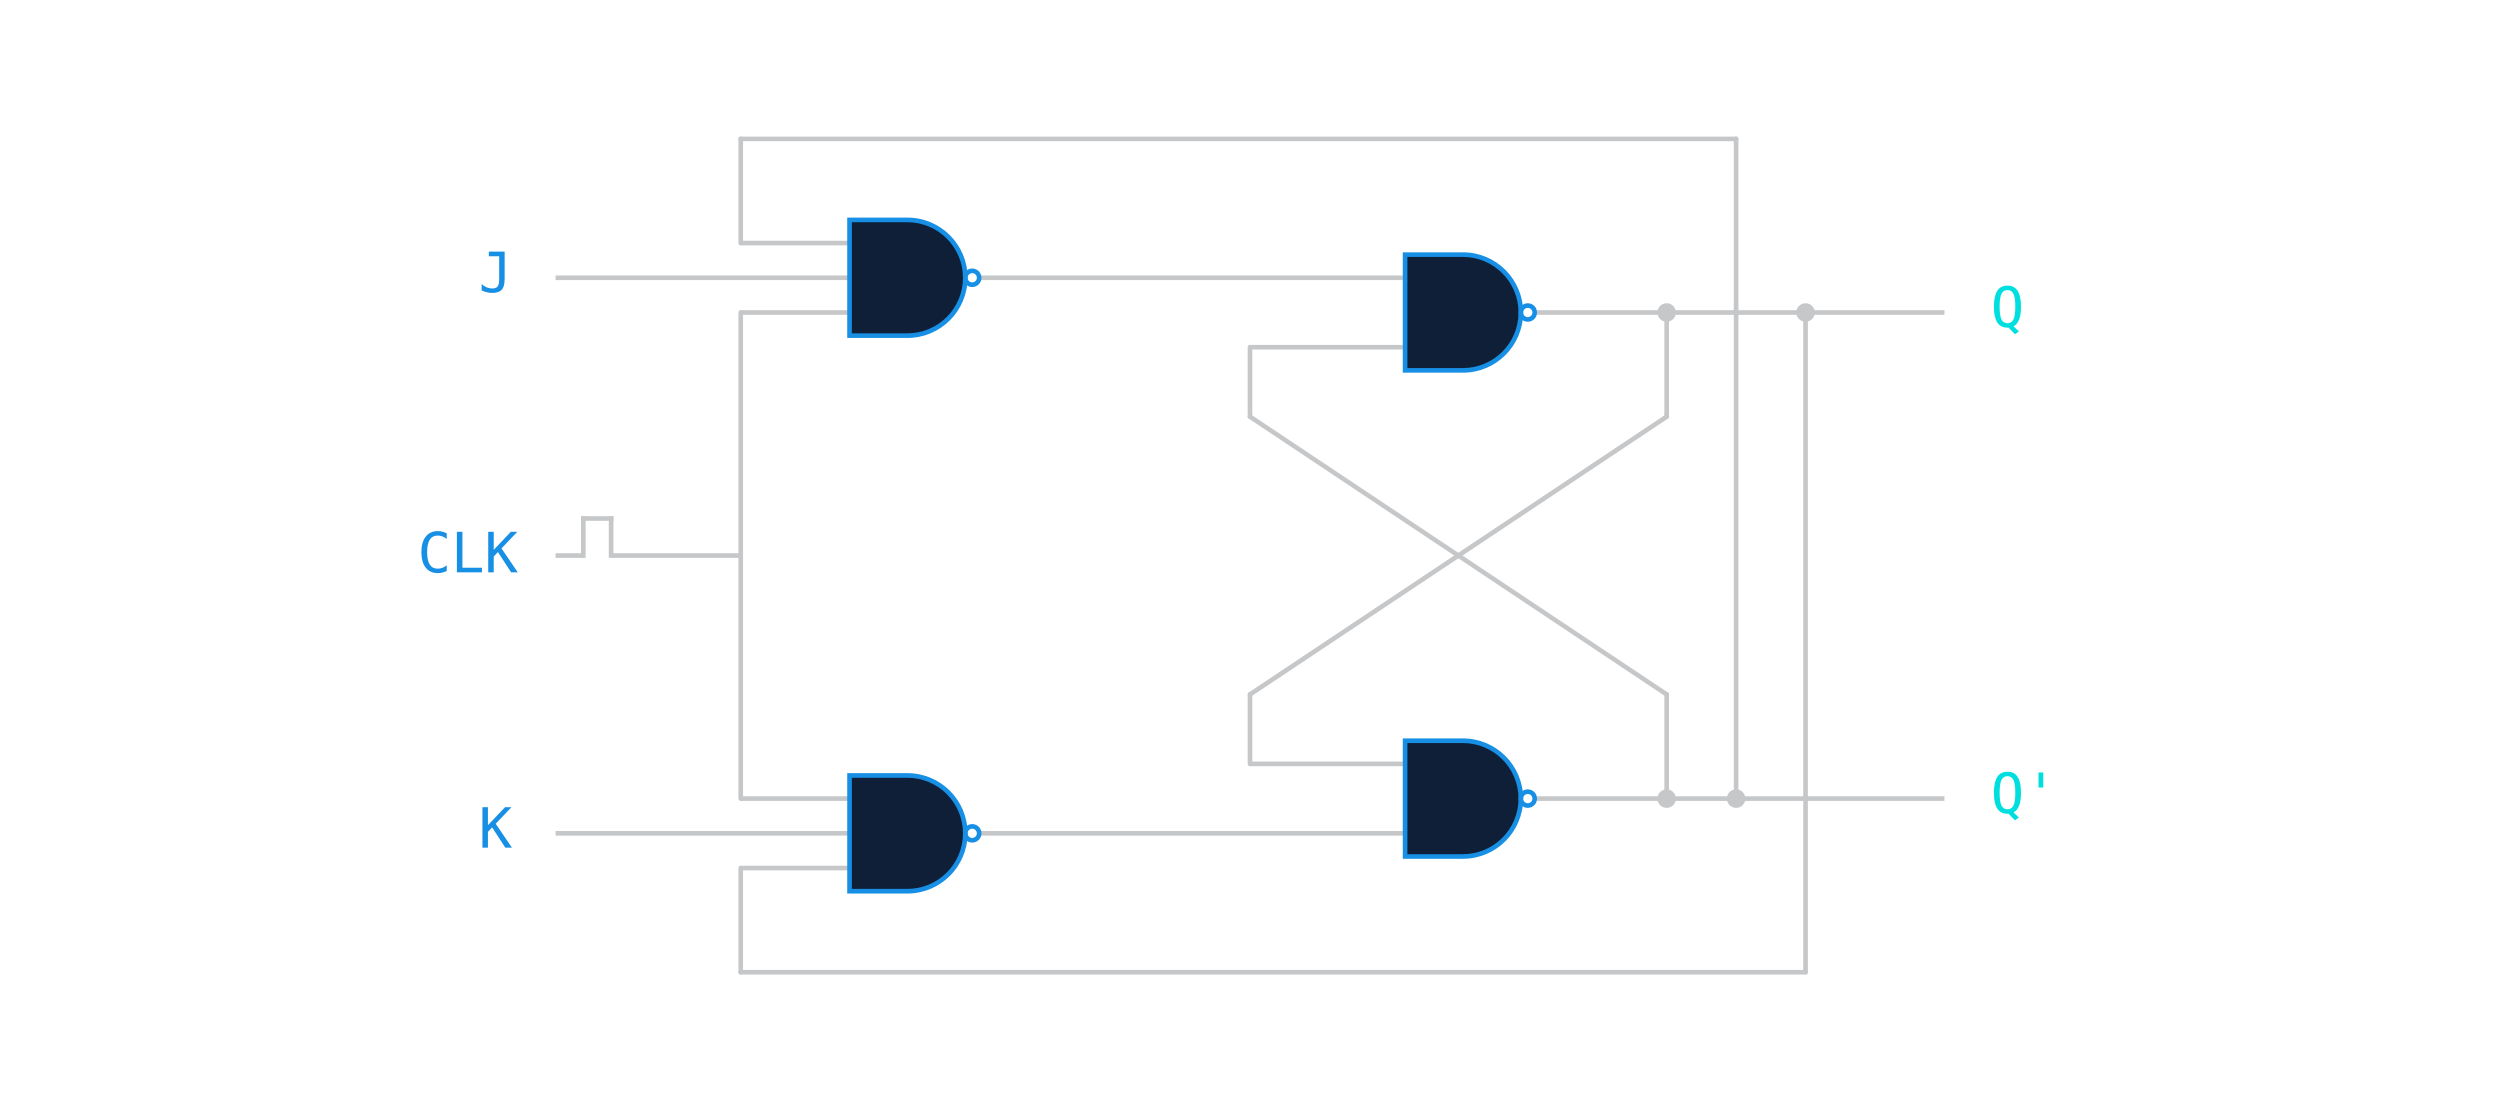
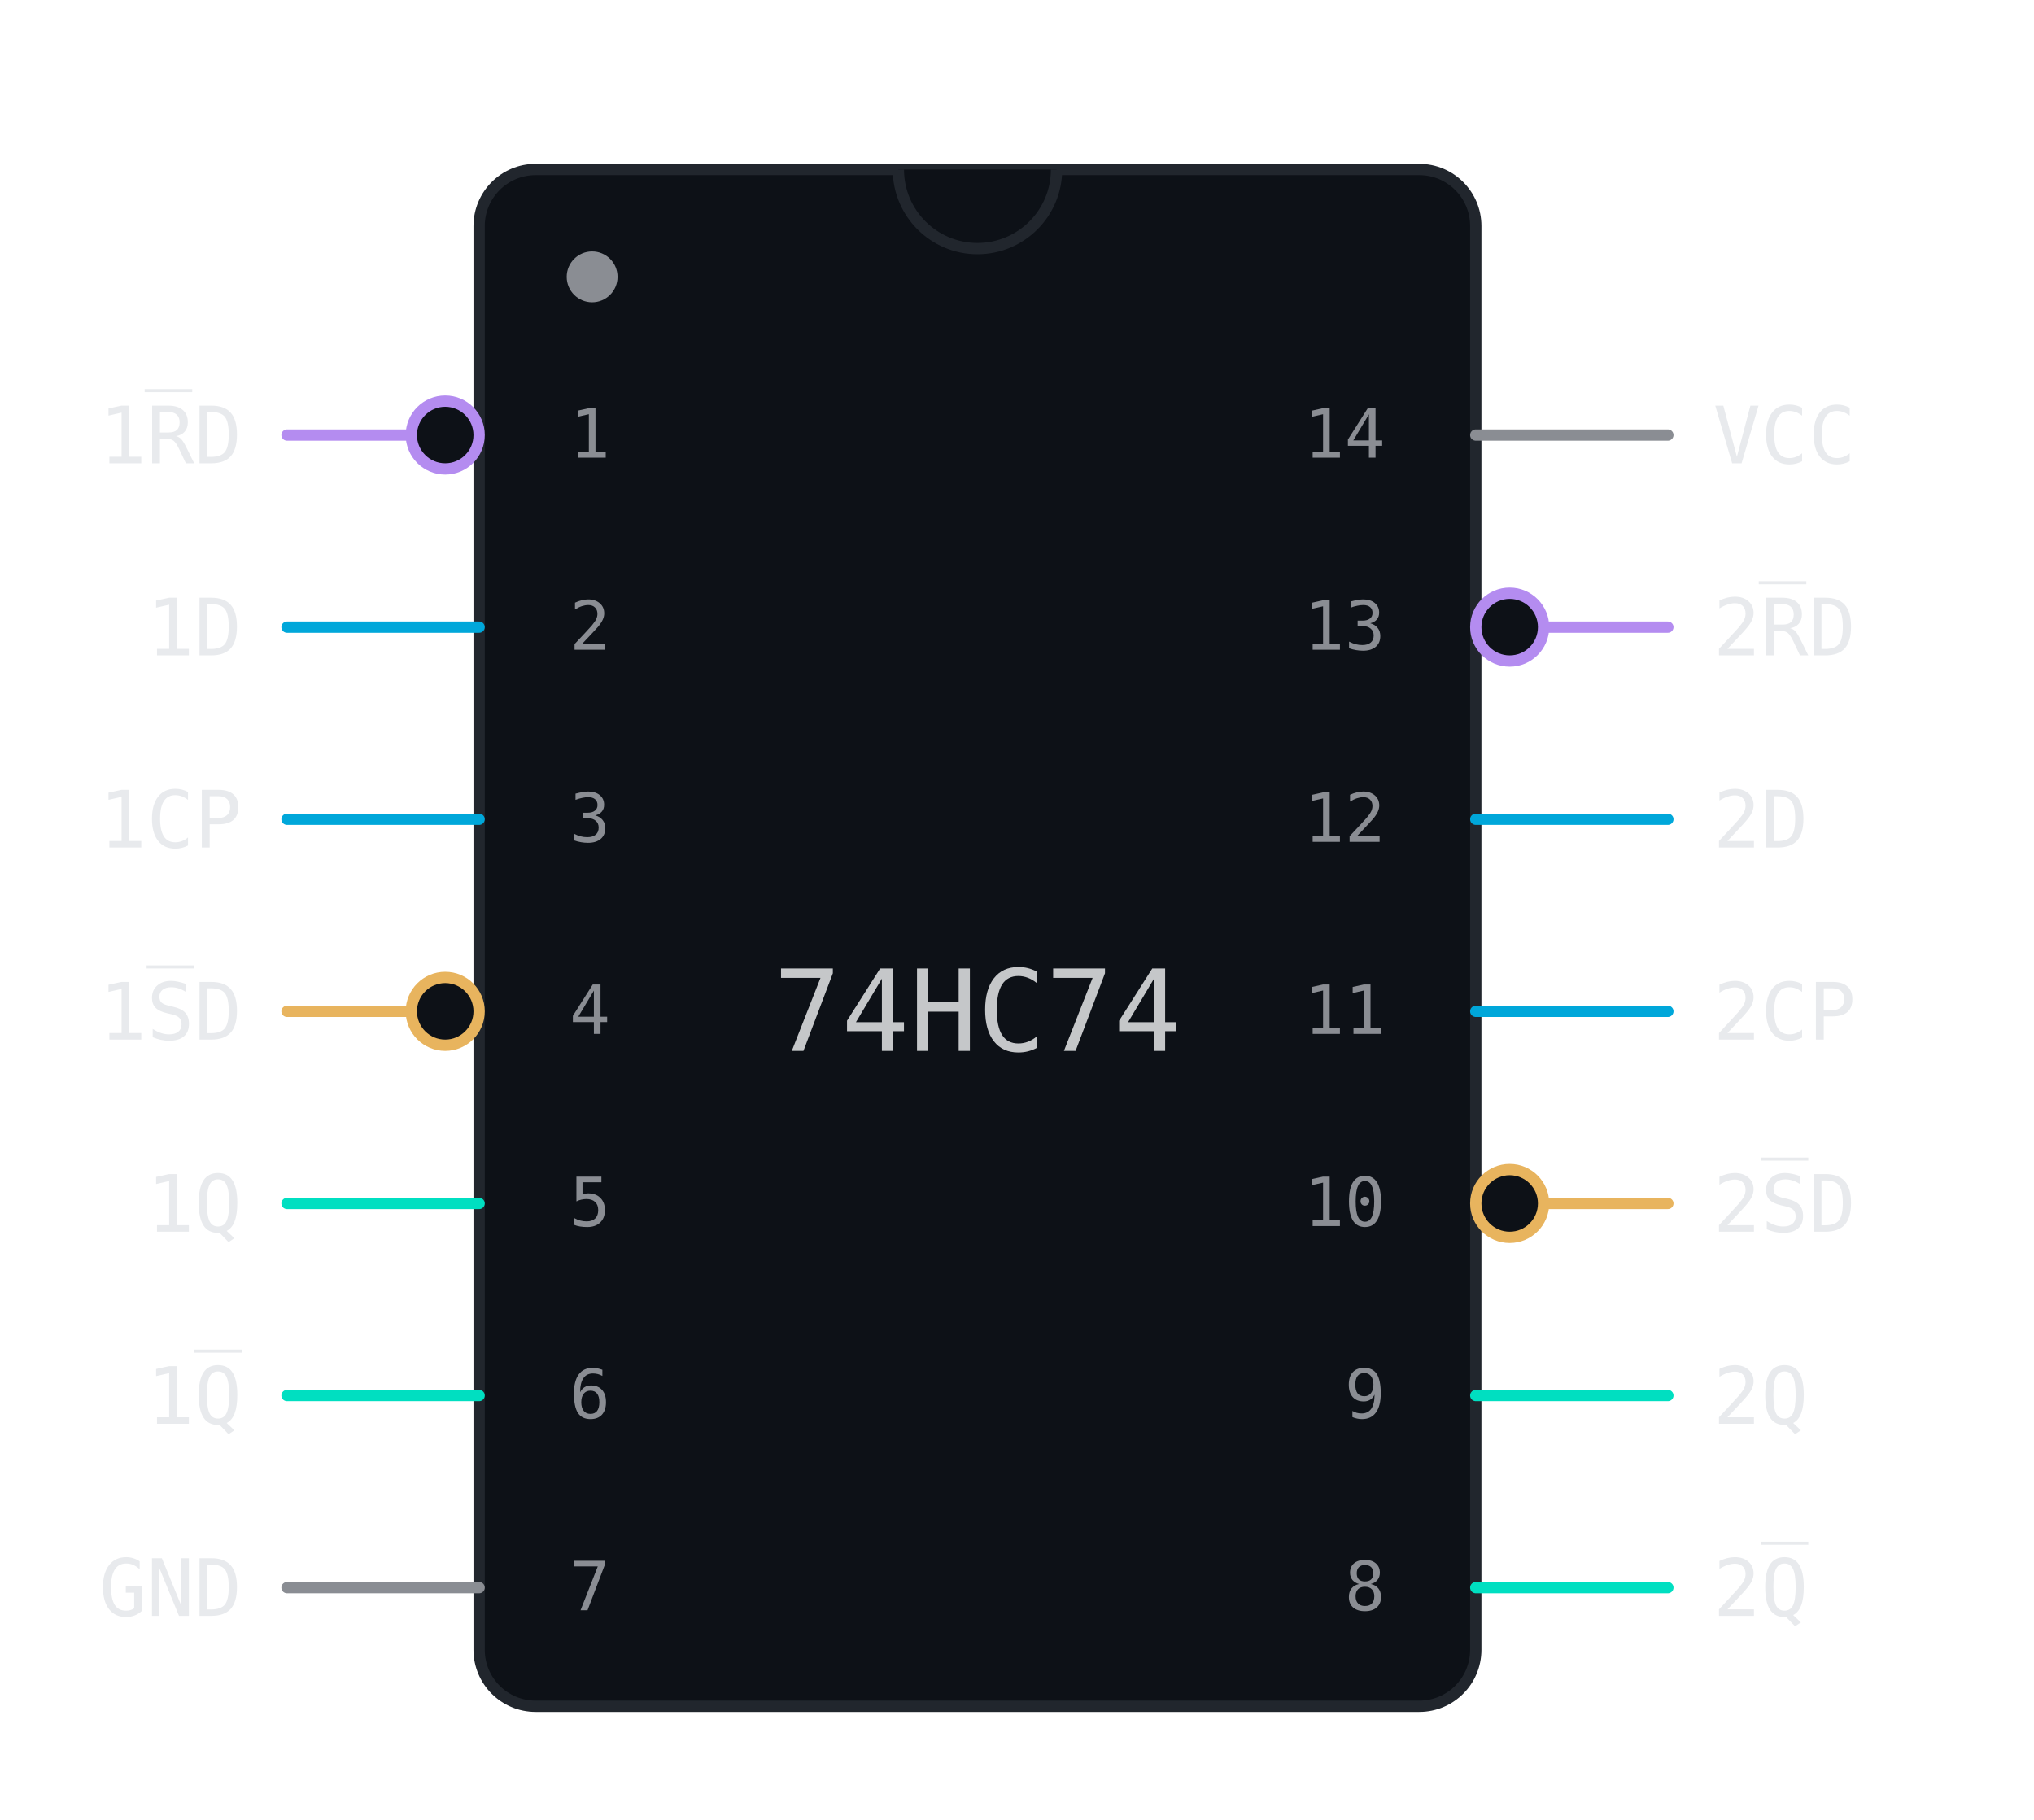
- <svg xmlns="http://www.w3.org/2000/svg" version="1.1" viewBox="0 0 1080 480">
-   <defs>
-     <style>
-       .st0, .st1, .st2 {
-         stroke: #c5c7c9;
-         stroke-miterlimit: 10;
-         stroke-width: 2px;
-       }
- 
-       .st0, .st1, .st2, .st3, .st4 {
-         fill: none;
-       }
- 
-       .st5, .st6 {
-         font-family: Consolas, Consolas;
-         font-size: 24px;
-       }
- 
-       .st5, .st7 {
-         fill: #168fe5;
-       }
- 
-       .st8 {
-         stroke: #e8eaed;
-         stroke-width: 1.5px;
-       }
- 
-       .st8, .st1, .st3, .st4 {
-         stroke-linecap: round;
-       }
- 
-       .st6, .st9 {
-         fill: #00dfdf;
-       }
- 
-       .st10, .st11 {
-         fill: #101f38;
-       }
- 
-       .st12, .st11, .st3 {
-         stroke: #168fe5;
-       }
- 
-       .st12, .st11, .st3, .st4 {
-         stroke-width: 1.6px;
-       }
- 
-       .st12, .st13 {
-         fill: #0d1117;
-       }
- 
-       .st9, .st4 {
-         stroke: #00dfdf;
-       }
- 
-       .st14 {
-         font-family: ArialMT, Arial;
-         font-size: 10px;
-       }
- 
-       .st14, .st15 {
-         fill: #c5c7c9;
-       }
- 
-       .st14, .st16 {
-         isolation: isolate;
-       }
- 
-       .st11, .st4 {
-         stroke-linejoin: round;
-       }
- 
-       .st17 {
-         display: none;
-       }
- 
-       .st2 {
-         stroke-linecap: square;
-       }
- 
-       .st16 {
-         fill: #e8eaed;
-         font-family: Arial-BoldMT, Arial;
-         font-size: 16px;
-         font-weight: 700;
-       }
-     </style>
-   </defs>
-   <g id="Layer_1" class="st17">
-     <rect class="st13" x="156" width="768" height="480" />
-     <path class="st4" d="M764,168v-90c0-6.67-3.33-10-10-10h-418c-6.67,0-10,3.33-10,10v22c0,5.33,2.67,8,8,8h24" />
-     <path class="st4" d="M788,258v138c0,6.67-3.33,10-10,10h-442c-6.67,0-10-3.33-10-10v-22c0-5.33,2.67-8,8-8h24" />
-     <path class="st4" d="M684,168v26c0,5.33-2.67,9.33-8,12l-126,58c-6.67,3.33-10,8.67-10,16v12c0,5.33,3.33,8,10,8h24" />
-     <path class="st4" d="M684,258v-30c0-5.33-2.67-9.33-8-12l-126-58c-6.67-3.33-10-8.67-10-16v-12c0-5.33,3.33-8,10-8h24" />
-     <text class="st16" transform="translate(188 155)">
-       <tspan x="0" y="0">J</tspan>
-     </text>
-     <circle class="st12" cx="214" cy="150" r="3.5" />
-     <path class="st3" d="M217.5,150h140.5" />
-     <path class="st3" d="M230,248h6v-8h6v8h8" />
-     <text class="st14" transform="translate(220.27 265)">
-       <tspan x="0" y="0">CLK</tspan>
-     </text>
-     <path class="st4" d="M250,248h76V108" />
-     <path class="st4" d="M326,248v118" />
-     <circle class="st9" cx="326" cy="248" r="2.5" />
-     <text class="st16" transform="translate(188 345)">
-       <tspan x="0" y="0">K</tspan>
-     </text>
-     <circle class="st12" cx="214" cy="340" r="3.5" />
-     <path class="st3" d="M217.5,340h140.5" />
-     <path class="st11" d="M358,96h23.16c.55,0,1.1.13,1.58.4,12.7,7.05,17.59,22.97,10.89,35.97-2.57,4.99-6.64,9.06-11.63,11.63h-24v-48Z" />
-     <circle class="st12" cx="412" cy="120" r="4" />
-     <path class="st4" d="M416,120h158" />
-     <path class="st11" d="M358,316h24c13.25,6.83,18.46,23.11,11.63,36.37-2.57,4.99-6.64,9.06-11.63,11.63h-24v-48Z" />
-     <circle class="st12" cx="412" cy="340" r="4" />
-     <path class="st4" d="M416,340h158" />
-     <path class="st11" d="M574,108h24c13.25,6.83,18.46,23.11,11.63,36.37-2.57,4.99-6.64,9.06-11.63,11.63h-24v-48Z" />
-     <circle class="st12" cx="628" cy="132" r="4" />
-     <path class="st4" d="M632,132h216" />
-     <path class="st11" d="M574,234h24c13.25,6.83,18.46,23.11,11.63,36.37-2.57,4.99-6.64,9.06-11.63,11.63h-24v-48Z" />
-     <circle class="st12" cx="628" cy="258" r="4" />
-     <path class="st4" d="M632,258h216" />
-     <circle class="st12" cx="848" cy="132" r="4" />
-     <text class="st16" transform="translate(864 138)">
-       <tspan x="0" y="0">Q</tspan>
-     </text>
-     <circle class="st12" cx="848" cy="258" r="4" />
-     <text class="st16" transform="translate(864 264)">
-       <tspan x="0" y="0">Q</tspan>
-     </text>
-     <path class="st8" d="M863,247h18" />
-     <circle class="st9" cx="684" cy="132" r="3" />
-     <circle class="st9" cx="764" cy="132" r="3" />
-     <circle class="st9" cx="684" cy="258" r="3" />
-     <circle class="st9" cx="788" cy="258" r="3" />
-   </g>
-   <g id="Layer_2">
-     <line class="st0" x1="423" y1="120" x2="608" y2="120" />
-     <line class="st0" x1="423" y1="360" x2="608" y2="360" />
-     <line class="st0" x1="664" y1="135" x2="840" y2="135" />
-     <line class="st0" x1="664" y1="345" x2="840" y2="345" />
-     <line class="st0" x1="608" y1="150" x2="540" y2="150" />
-     <line class="st0" x1="608" y1="330" x2="540" y2="330" />
-     <line class="st1" x1="540" y1="330" x2="540" y2="300" />
-     <line class="st1" x1="540" y1="150" x2="540" y2="180" />
-     <line class="st1" x1="720" y1="345" x2="720" y2="300" />
-     <line class="st1" x1="720" y1="180" x2="720" y2="135" />
-     <line class="st1" x1="540" y1="180" x2="720" y2="300" />
-     <line class="st1" x1="720" y1="180" x2="540" y2="300" />
-     <line class="st1" x1="750" y1="345" x2="750" y2="60" />
-     <line class="st0" x1="368" y1="120" x2="240" y2="120" />
-     <line class="st0" x1="368" y1="360" x2="240" y2="360" />
-     <line class="st1" x1="750" y1="60" x2="320" y2="60" />
-     <line class="st1" x1="320" y1="60" x2="320" y2="105" />
-     <line class="st0" x1="368" y1="105" x2="320" y2="105" />
-     <line class="st0" x1="368" y1="375" x2="320" y2="375" />
-     <line class="st0" x1="368" y1="135" x2="320" y2="135" />
-     <line class="st0" x1="368" y1="345" x2="320" y2="345" />
-     <line class="st1" x1="320" y1="135" x2="320" y2="345" />
-     <line class="st1" x1="320" y1="375" x2="320" y2="420" />
-     <line class="st1" x1="780" y1="420" x2="320" y2="420" />
-     <line class="st1" x1="780" y1="135" x2="780" y2="420" />
-     <g>
-       <path class="st10" d="M367,145v-50h25c13.79,0,25,11.21,25,25s-11.21,25-25,25h-25Z" />
-       <path class="st7" d="M392,96c13.25,0,24,10.75,24,24h0c0,13.25-10.75,24-24,24h-24v-48h24M392,94h-26v52h26c14.34,0,26-11.66,26-26s-11.66-26-26-26h0Z" />
-     </g>
-     <path class="st7" d="M420,118c1.1,0,2,.9,2,2s-.9,2-2,2-2-.9-2-2,.9-2,2-2M420,116c-2.21,0-4,1.79-4,4s1.79,4,4,4,4-1.79,4-4-1.79-4-4-4h0Z" />
-     <g>
-       <path class="st10" d="M367,385v-50h25c13.79,0,25,11.21,25,25s-11.21,25-25,25h-25Z" />
-       <path class="st7" d="M392,336c13.25,0,24,10.75,24,24h0c0,13.25-10.75,24-24,24h-24v-48h24M392,334h-26v52h26c14.34,0,26-11.66,26-26s-11.66-26-26-26h0Z" />
-     </g>
-     <path class="st7" d="M420,358c1.1,0,2,.9,2,2s-.9,2-2,2-2-.9-2-2,.9-2,2-2M420,356c-2.21,0-4,1.79-4,4s1.79,4,4,4,4-1.79,4-4-1.79-4-4-4h0Z" />
-     <g>
-       <path class="st10" d="M607,160v-50h25c13.79,0,25,11.21,25,25s-11.21,25-25,25h-25Z" />
-       <path class="st7" d="M632,111c13.25,0,24,10.75,24,24h0c0,13.25-10.75,24-24,24h-24v-48h24M632,109h-26v52h26c14.34,0,26-11.66,26-26s-11.66-26-26-26h0Z" />
-     </g>
-     <path class="st7" d="M660,133c1.1,0,2,.9,2,2s-.9,2-2,2-2-.9-2-2,.9-2,2-2M660,131c-2.21,0-4,1.79-4,4s1.79,4,4,4,4-1.79,4-4-1.79-4-4-4h0Z" />
-     <g>
-       <path class="st10" d="M607,370v-50h25c13.79,0,25,11.21,25,25s-11.21,25-25,25h-25Z" />
-       <path class="st7" d="M632,321c13.25,0,24,10.75,24,24h0c0,13.25-10.75,24-24,24h-24v-48h24M632,319h-26v52h26c14.34,0,26-11.66,26-26s-11.66-26-26-26h0Z" />
-     </g>
-     <path class="st7" d="M660,343c1.1,0,2,.9,2,2s-.9,2-2,2-2-.9-2-2,.9-2,2-2M660,341c-2.21,0-4,1.79-4,4s1.79,4,4,4,4-1.79,4-4-1.79-4-4-4h0Z" />
-     <circle class="st15" cx="720" cy="135" r="4" />
-     <circle class="st15" cx="720" cy="345" r="4" />
-     <circle class="st15" cx="750" cy="345" r="4" />
-     <circle class="st15" cx="780" cy="135" r="4" />
-     <line class="st0" x1="320" y1="240" x2="264" y2="240" />
-     <line class="st2" x1="264" y1="240" x2="264" y2="224" />
-     <line class="st2" x1="264" y1="224" x2="252" y2="224" />
-     <line class="st2" x1="252" y1="224" x2="252" y2="240" />
-     <line class="st0" x1="252" y1="240" x2="240" y2="240" />
-     <text class="st5" transform="translate(206.8 126.2)">
-       <tspan x="0" y="0">J</tspan>
-     </text>
-     <text class="st5" transform="translate(180.41 247.25)">
-       <tspan x="0" y="0">CLK</tspan>
-     </text>
-     <text class="st5" transform="translate(206.8 366.2)">
-       <tspan x="0" y="0">K</tspan>
-     </text>
-     <text class="st6" transform="translate(860 141.2)">
-       <tspan x="0" y="0">Q</tspan>
-     </text>
-     <text class="st6" transform="translate(860 351.2)">
-       <tspan x="0" y="0">Q'</tspan>
-     </text>
-   </g>
+ <svg xmlns="http://www.w3.org/2000/svg" viewBox="0 0 360 322" role="img" aria-label="74HC74 dual D flip-flop with preset and clear pinout">
+   <rect x="84.8" y="30" width="176.4" height="272" rx="10" ry="10" fill="#0d1117" stroke="#21262d" stroke-width="2" />
+   <path d="M159,30 A14,14 0 0 0 187,30" fill="#0d1117" stroke="#21262d" stroke-width="2" />
+   <circle cx="104.8" cy="49" r="4.5" fill="#8a8d93" />
+   <line x1="50.8" y1="77" x2="72.8" y2="77" stroke="#b48cf0" stroke-width="2" stroke-linecap="round" />
+   <circle cx="78.8" cy="77" r="6" fill="#0d1117" stroke="#b48cf0" stroke-width="2" />
+   <text x="100.8" y="81" fill="#8a8d93" font-family="Consolas" font-size="12">1</text>
+   <text x="42.8" y="82" fill="#e8eaed" font-family="Consolas" font-size="14" text-anchor="end">1R̅D</text>
+   <line x1="50.8" y1="111" x2="84.8" y2="111" stroke="#00a7da" stroke-width="2" stroke-linecap="round" />
+   <text x="100.8" y="115" fill="#8a8d93" font-family="Consolas" font-size="12">2</text>
+   <text x="42.8" y="116" fill="#e8eaed" font-family="Consolas" font-size="14" text-anchor="end">1D</text>
+   <line x1="50.8" y1="145" x2="84.8" y2="145" stroke="#00a7da" stroke-width="2" stroke-linecap="round" />
+   <text x="100.8" y="149" fill="#8a8d93" font-family="Consolas" font-size="12">3</text>
+   <text x="42.8" y="150" fill="#e8eaed" font-family="Consolas" font-size="14" text-anchor="end">1CP</text>
+   <line x1="50.8" y1="179" x2="72.8" y2="179" stroke="#e8b45e" stroke-width="2" stroke-linecap="round" />
+   <circle cx="78.8" cy="179" r="6" fill="#0d1117" stroke="#e8b45e" stroke-width="2" />
+   <text x="100.8" y="183" fill="#8a8d93" font-family="Consolas" font-size="12">4</text>
+   <text x="42.8" y="184" fill="#e8eaed" font-family="Consolas" font-size="14" text-anchor="end">1S̅D</text>
+   <line x1="50.8" y1="213" x2="84.8" y2="213" stroke="#00dfc1" stroke-width="2" stroke-linecap="round" />
+   <text x="100.8" y="217" fill="#8a8d93" font-family="Consolas" font-size="12">5</text>
+   <text x="42.8" y="218" fill="#e8eaed" font-family="Consolas" font-size="14" text-anchor="end">1Q</text>
+   <line x1="50.8" y1="247" x2="84.8" y2="247" stroke="#00dfc1" stroke-width="2" stroke-linecap="round" />
+   <text x="100.8" y="251" fill="#8a8d93" font-family="Consolas" font-size="12">6</text>
+   <text x="42.8" y="252" fill="#e8eaed" font-family="Consolas" font-size="14" text-anchor="end">1Q̅</text>
+   <line x1="50.8" y1="281" x2="84.8" y2="281" stroke="#8a8d93" stroke-width="2" stroke-linecap="round" />
+   <text x="100.8" y="285" fill="#8a8d93" font-family="Consolas" font-size="12">7</text>
+   <text x="42.8" y="286" fill="#e8eaed" font-family="Consolas" font-size="14" text-anchor="end">GND</text>
+   <line x1="295.2" y1="77" x2="261.2" y2="77" stroke="#8a8d93" stroke-width="2" stroke-linecap="round" />
+   <text x="245.2" y="81" fill="#8a8d93" font-family="Consolas" font-size="12" text-anchor="end">14</text>
+   <text x="303.2" y="82" fill="#e8eaed" font-family="Consolas" font-size="14">VCC</text>
+   <line x1="295.2" y1="111" x2="273.2" y2="111" stroke="#b48cf0" stroke-width="2" stroke-linecap="round" />
+   <circle cx="267.2" cy="111" r="6" fill="#0d1117" stroke="#b48cf0" stroke-width="2" />
+   <text x="245.2" y="115" fill="#8a8d93" font-family="Consolas" font-size="12" text-anchor="end">13</text>
+   <text x="303.2" y="116" fill="#e8eaed" font-family="Consolas" font-size="14">2R̅D</text>
+   <line x1="295.2" y1="145" x2="261.2" y2="145" stroke="#00a7da" stroke-width="2" stroke-linecap="round" />
+   <text x="245.2" y="149" fill="#8a8d93" font-family="Consolas" font-size="12" text-anchor="end">12</text>
+   <text x="303.2" y="150" fill="#e8eaed" font-family="Consolas" font-size="14">2D</text>
+   <line x1="295.2" y1="179" x2="261.2" y2="179" stroke="#00a7da" stroke-width="2" stroke-linecap="round" />
+   <text x="245.2" y="183" fill="#8a8d93" font-family="Consolas" font-size="12" text-anchor="end">11</text>
+   <text x="303.2" y="184" fill="#e8eaed" font-family="Consolas" font-size="14">2CP</text>
+   <line x1="295.2" y1="213" x2="273.2" y2="213" stroke="#e8b45e" stroke-width="2" stroke-linecap="round" />
+   <circle cx="267.2" cy="213" r="6" fill="#0d1117" stroke="#e8b45e" stroke-width="2" />
+   <text x="245.2" y="217" fill="#8a8d93" font-family="Consolas" font-size="12" text-anchor="end">10</text>
+   <text x="303.2" y="218" fill="#e8eaed" font-family="Consolas" font-size="14">2S̅D</text>
+   <line x1="295.2" y1="247" x2="261.2" y2="247" stroke="#00dfc1" stroke-width="2" stroke-linecap="round" />
+   <text x="245.2" y="251" fill="#8a8d93" font-family="Consolas" font-size="12" text-anchor="end">9</text>
+   <text x="303.2" y="252" fill="#e8eaed" font-family="Consolas" font-size="14">2Q</text>
+   <line x1="295.2" y1="281" x2="261.2" y2="281" stroke="#00dfc1" stroke-width="2" stroke-linecap="round" />
+   <text x="245.2" y="285" fill="#8a8d93" font-family="Consolas" font-size="12" text-anchor="end">8</text>
+   <text x="303.2" y="286" fill="#e8eaed" font-family="Consolas" font-size="14">2Q̅</text>
+   <text x="173" y="186" fill="#c5c7c9" font-family="Consolas" font-size="20" font-weight="400" text-anchor="middle">74HC74</text>
</svg>
